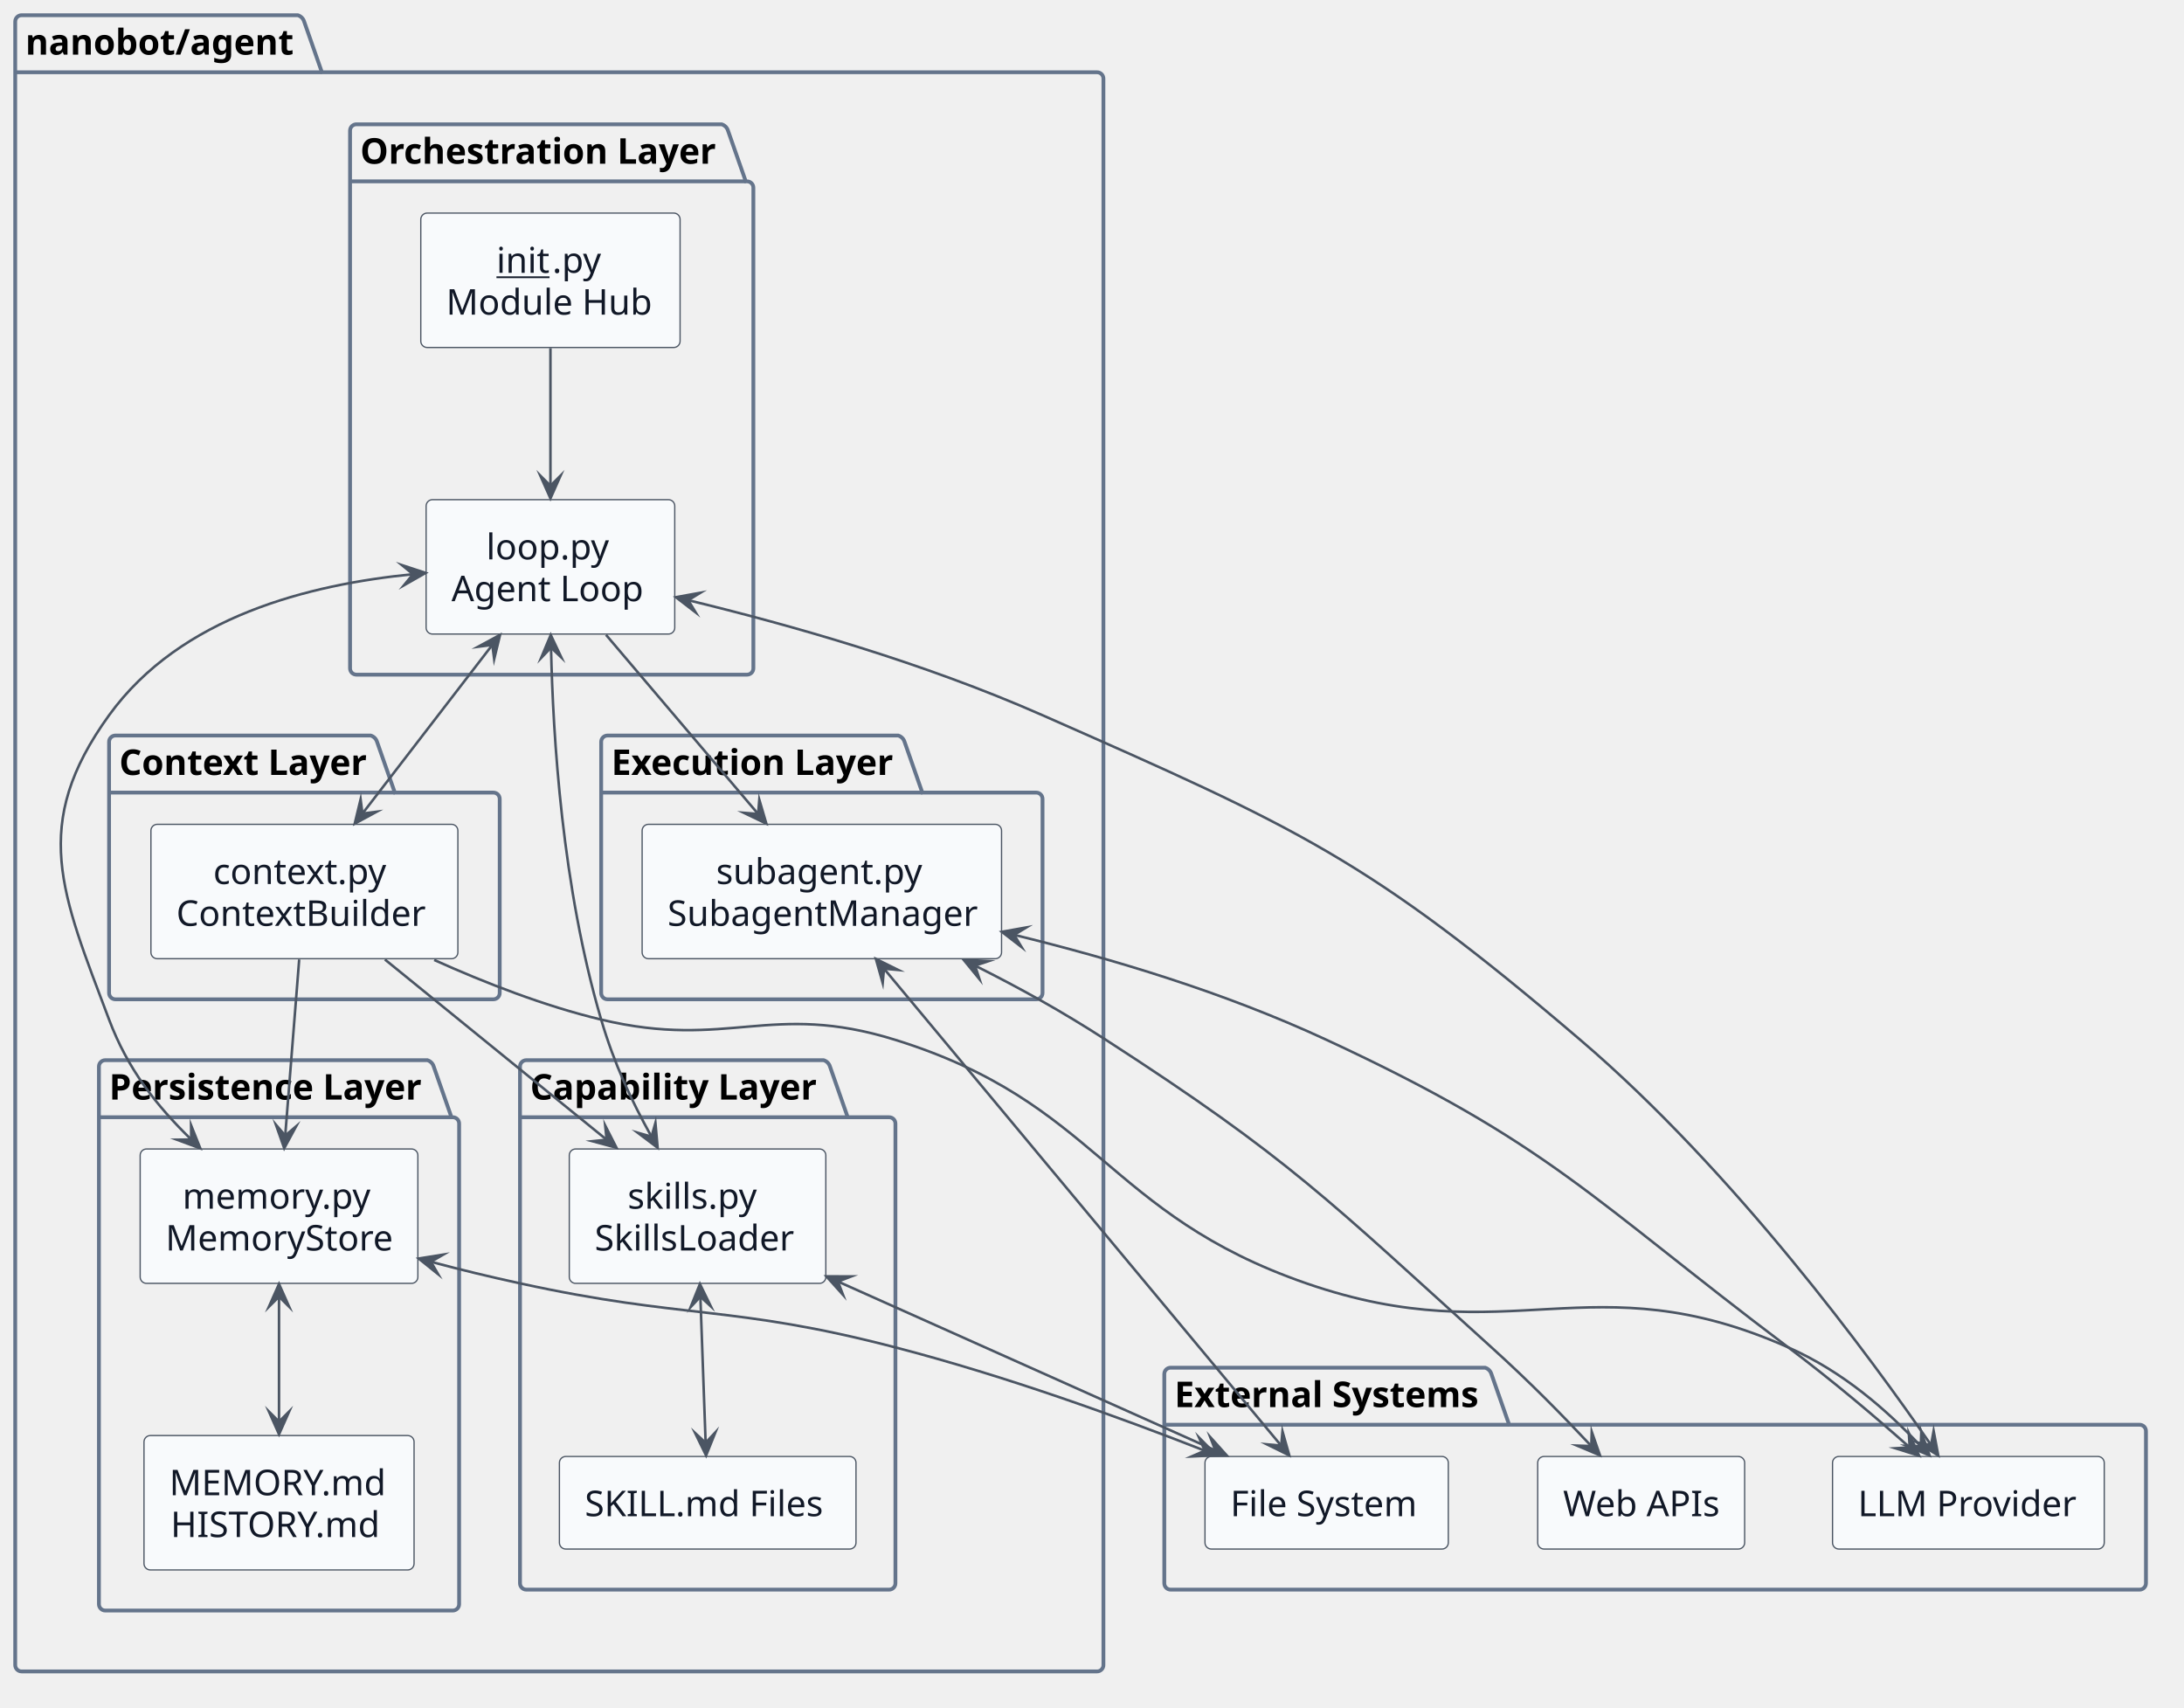
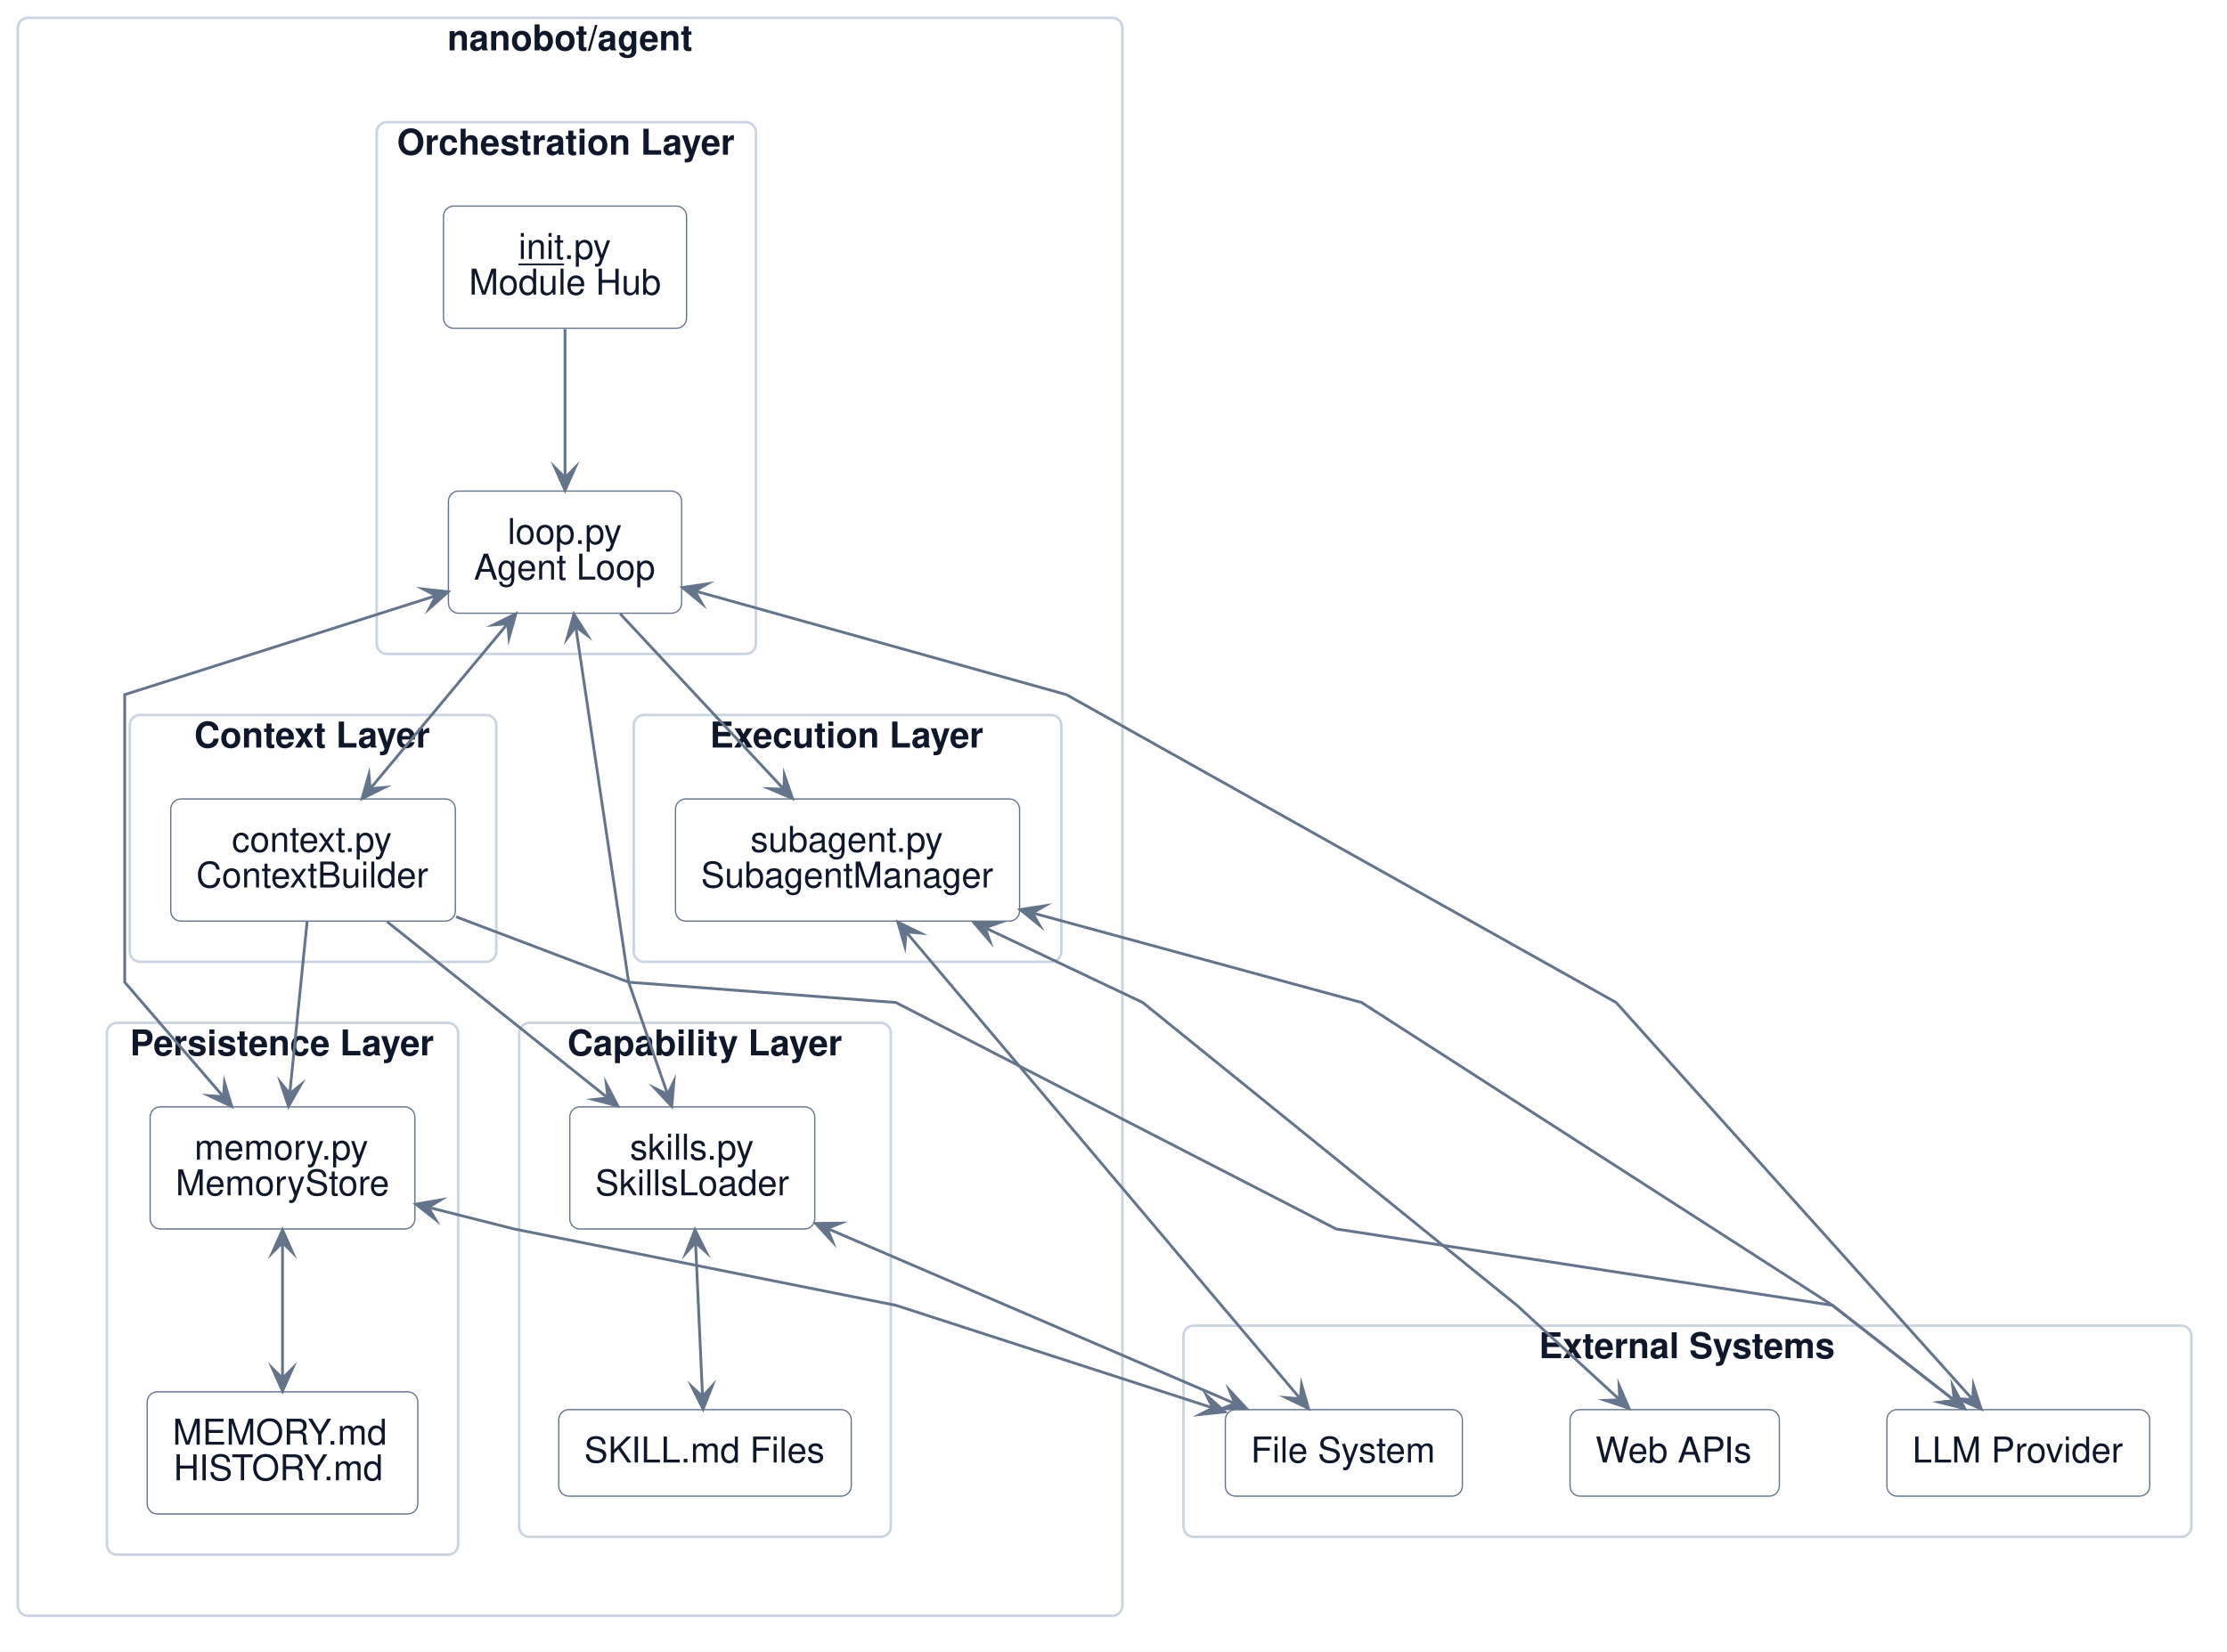
- <svg xmlns="http://www.w3.org/2000/svg" contentStyleType="text/css" data-diagram-type="DESCRIPTION" height="673px" preserveAspectRatio="none" style="width:861px;height:673px;" version="1.1" viewBox="0 0 861 673" width="861px" zoomAndPan="magnify">
-   <defs>
-     <style>
- @media (prefers-color-scheme: dark) {
-   text { fill: #e5e7eb !important; }
-   path, line, rect, circle, ellipse, polygon, polyline { stroke: #cbd5e1 !important; }
-   .entity rect, .participant rect, .participant path, .sequenceLine rect, .class rect, .component rect, .component path, .note rect { fill: #111827 !important; }
-   .cluster path { fill: none !important; }
-   polygon { fill: #cbd5e1 !important; }
- }
- </style>
-   </defs>
+ <svg xmlns="http://www.w3.org/2000/svg" contentStyleType="text/css" data-diagram-type="DESCRIPTION" height="649px" preserveAspectRatio="none" style="width:875px;height:649px;background:#FFFFFF;" version="1.1" viewBox="0 0 875 649" width="875px" zoomAndPan="magnify">
+   <defs />
+   <rect data-xfeat-white-canvas="true" fill="#FFFFFF" height="100%" width="100%" x="0" y="0" />
  <g>
-     <g class="cluster" data-qualified-name="External" data-source-line="13" id="ent0001">
-       <path d="M461.5,539.15 L585.458,539.15 A3.75,3.75 0 0 1 587.958,541.65 L594.958,561.638 L843.5,561.638 A2.5,2.5 0 0 1 846,564.138 L846,624.14 A2.5,2.5 0 0 1 843.5,626.64 L461.5,626.64 A2.5,2.5 0 0 1 459,624.14 L459,541.65 A2.5,2.5 0 0 1 461.5,539.15" fill="none" style="stroke:#64748B;stroke-width:1.5;" />
-       <line style="stroke:#64748B;stroke-width:1.5;" x1="459" x2="594.958" y1="561.638" y2="561.638" />
-       <text fill="#000000" font-family="sans-serif" font-size="14" font-weight="700" lengthAdjust="spacing" textLength="122.958" x="463" y="554.685">External Systems</text>
+     <g class="cluster" data-qualified-name="External" data-source-line="3" id="ent0001">
+       <rect fill="#FFFFFF" height="83" rx="4" ry="4" style="stroke:#CBD5E1;stroke-width:1;" width="396" x="465" y="521" />
+       <text fill="#0F172A" font-family="Helvetica" font-size="14" font-weight="700" lengthAdjust="spacing" textLength="116.731" x="604.635" y="533.78">External Systems</text>
    </g>
-     <g class="cluster" data-qualified-name="AgentCore" data-source-line="18" id="ent0005">
-       <path d="M8.5,6 L117.405,6 A3.75,3.75 0 0 1 119.905,8.5 L126.905,28.488 L432.5,28.488 A2.5,2.5 0 0 1 435,30.988 L435,656.38 A2.5,2.5 0 0 1 432.5,658.88 L8.5,658.88 A2.5,2.5 0 0 1 6,656.38 L6,8.5 A2.5,2.5 0 0 1 8.5,6" fill="none" style="stroke:#64748B;stroke-width:1.5;" />
-       <line style="stroke:#64748B;stroke-width:1.5;" x1="6" x2="126.905" y1="28.488" y2="28.488" />
-       <text fill="#000000" font-family="sans-serif" font-size="14" font-weight="700" lengthAdjust="spacing" textLength="107.905" x="10" y="21.535">nanobot/agent</text>
+     <g class="cluster" data-qualified-name="AgentCore" data-source-line="8" id="ent0005">
+       <rect fill="#FFFFFF" height="628" rx="4" ry="4" style="stroke:#CBD5E1;stroke-width:1;" width="434" x="7" y="7" />
+       <text fill="#0F172A" font-family="Helvetica" font-size="14" font-weight="700" lengthAdjust="spacing" textLength="96.435" x="175.783" y="19.78">nanobot/agent</text>
    </g>
-     <g class="cluster" data-qualified-name="AgentCore.Orchestrator" data-source-line="19" id="ent0006">
-       <path d="M140.5,49 L284.501,49 A3.75,3.75 0 0 1 287.001,51.5 L294.001,71.488 L294.5,71.488 A2.5,2.5 0 0 1 297,73.988 L297,263.45 A2.5,2.5 0 0 1 294.5,265.95 L140.5,265.95 A2.5,2.5 0 0 1 138,263.45 L138,51.5 A2.5,2.5 0 0 1 140.5,49" fill="none" style="stroke:#64748B;stroke-width:1.5;" />
-       <line style="stroke:#64748B;stroke-width:1.5;" x1="138" x2="294.001" y1="71.488" y2="71.488" />
-       <text fill="#000000" font-family="sans-serif" font-size="14" font-weight="700" lengthAdjust="spacing" textLength="143.001" x="142" y="64.535">Orchestration Layer</text>
+     <g class="cluster" data-qualified-name="AgentCore.Orchestrator" data-source-line="9" id="ent0006">
+       <rect fill="#FFFFFF" height="209" rx="4" ry="4" style="stroke:#CBD5E1;stroke-width:1;" width="149" x="148" y="48" />
+       <text fill="#0F172A" font-family="Helvetica" font-size="14" font-weight="700" lengthAdjust="spacing" textLength="133.048" x="155.976" y="60.78">Orchestration Layer</text>
    </g>
-     <g class="cluster" data-qualified-name="AgentCore.ContextLayer" data-source-line="23" id="ent0009">
-       <path d="M45.5,289.95 L146.148,289.95 A3.75,3.75 0 0 1 148.648,292.45 L155.648,312.438 L194.5,312.438 A2.5,2.5 0 0 1 197,314.938 L197,391.43 A2.5,2.5 0 0 1 194.5,393.93 L45.5,393.93 A2.5,2.5 0 0 1 43,391.43 L43,292.45 A2.5,2.5 0 0 1 45.5,289.95" fill="none" style="stroke:#64748B;stroke-width:1.5;" />
-       <line style="stroke:#64748B;stroke-width:1.5;" x1="43" x2="155.648" y1="312.438" y2="312.438" />
-       <text fill="#000000" font-family="sans-serif" font-size="14" font-weight="700" lengthAdjust="spacing" textLength="99.647" x="47" y="305.485">Context Layer</text>
+     <g class="cluster" data-qualified-name="AgentCore.ContextLayer" data-source-line="13" id="ent0009">
+       <rect fill="#FFFFFF" height="97" rx="4" ry="4" style="stroke:#CBD5E1;stroke-width:1;" width="144" x="51" y="281" />
+       <text fill="#0F172A" font-family="Helvetica" font-size="14" font-weight="700" lengthAdjust="spacing" textLength="93.358" x="76.321" y="293.78">Context Layer</text>
    </g>
-     <g class="cluster" data-qualified-name="AgentCore.PersistenceLayer" data-source-line="26" id="ent0011">
-       <path d="M41.5,417.93 L168.48,417.93 A3.75,3.75 0 0 1 170.98,420.43 L177.98,440.418 L178.5,440.418 A2.5,2.5 0 0 1 181,442.918 L181,632.38 A2.5,2.5 0 0 1 178.5,634.88 L41.5,634.88 A2.5,2.5 0 0 1 39,632.38 L39,420.43 A2.5,2.5 0 0 1 41.5,417.93" fill="none" style="stroke:#64748B;stroke-width:1.5;" />
-       <line style="stroke:#64748B;stroke-width:1.5;" x1="39" x2="177.98" y1="440.418" y2="440.418" />
-       <text fill="#000000" font-family="sans-serif" font-size="14" font-weight="700" lengthAdjust="spacing" textLength="125.98" x="43" y="433.465">Persistence Layer</text>
+     <g class="cluster" data-qualified-name="AgentCore.PersistenceLayer" data-source-line="16" id="ent0011">
+       <rect fill="#FFFFFF" height="209" rx="4" ry="4" style="stroke:#CBD5E1;stroke-width:1;" width="138" x="42" y="402" />
+       <text fill="#0F172A" font-family="Helvetica" font-size="14" font-weight="700" lengthAdjust="spacing" textLength="119.855" x="51.073" y="414.78">Persistence Layer</text>
    </g>
-     <g class="cluster" data-qualified-name="AgentCore.CapabilityLayer" data-source-line="30" id="ent0014">
-       <path d="M207.5,417.93 L324.697,417.93 A3.75,3.75 0 0 1 327.197,420.43 L334.197,440.418 L350.5,440.418 A2.5,2.5 0 0 1 353,442.918 L353,624.14 A2.5,2.5 0 0 1 350.5,626.64 L207.5,626.64 A2.5,2.5 0 0 1 205,624.14 L205,420.43 A2.5,2.5 0 0 1 207.5,417.93" fill="none" style="stroke:#64748B;stroke-width:1.5;" />
-       <line style="stroke:#64748B;stroke-width:1.5;" x1="205" x2="334.197" y1="440.418" y2="440.418" />
-       <text fill="#000000" font-family="sans-serif" font-size="14" font-weight="700" lengthAdjust="spacing" textLength="116.197" x="209" y="433.465">Capability Layer</text>
+     <g class="cluster" data-qualified-name="AgentCore.CapabilityLayer" data-source-line="20" id="ent0014">
+       <rect fill="#FFFFFF" height="202" rx="4" ry="4" style="stroke:#CBD5E1;stroke-width:1;" width="146" x="204" y="402" />
+       <text fill="#0F172A" font-family="Helvetica" font-size="14" font-weight="700" lengthAdjust="spacing" textLength="108.151" x="222.924" y="414.78">Capability Layer</text>
    </g>
-     <g class="cluster" data-qualified-name="AgentCore.ExecutionLayer" data-source-line="34" id="ent0017">
-       <path d="M239.5,289.95 L354.106,289.95 A3.75,3.75 0 0 1 356.606,292.45 L363.606,312.438 L408.5,312.438 A2.5,2.5 0 0 1 411,314.938 L411,391.43 A2.5,2.5 0 0 1 408.5,393.93 L239.5,393.93 A2.5,2.5 0 0 1 237,391.43 L237,292.45 A2.5,2.5 0 0 1 239.5,289.95" fill="none" style="stroke:#64748B;stroke-width:1.5;" />
-       <line style="stroke:#64748B;stroke-width:1.5;" x1="237" x2="363.606" y1="312.438" y2="312.438" />
-       <text fill="#000000" font-family="sans-serif" font-size="14" font-weight="700" lengthAdjust="spacing" textLength="113.606" x="241" y="305.485">Execution Layer</text>
+     <g class="cluster" data-qualified-name="AgentCore.ExecutionLayer" data-source-line="24" id="ent0017">
+       <rect fill="#FFFFFF" height="97" rx="4" ry="4" style="stroke:#CBD5E1;stroke-width:1;" width="168" x="249" y="281" />
+       <text fill="#0F172A" font-family="Helvetica" font-size="14" font-weight="700" lengthAdjust="spacing" textLength="108.151" x="278.924" y="293.78">Execution Layer</text>
    </g>
-     <g class="entity" data-qualified-name="External.LLM" data-source-line="14" id="ent0002">
-       <rect fill="#F8FAFC" height="36.488" rx="2.5" ry="2.5" style="stroke:#4B5563;stroke-width:0.5;" width="107.117" x="722.44" y="574.15" />
-       <text fill="#111827" font-family="sans-serif" font-size="14" lengthAdjust="spacing" textLength="87.117" x="732.44" y="597.685">LLM Provider</text>
+     <g class="entity" data-qualified-name="External.LLM" data-source-line="4" id="ent0002">
+       <rect fill="#FFFFFF" height="34" rx="4" ry="4" style="stroke:#64748B;stroke-width:0.5;" width="103.255" x="741.37" y="554" />
+       <text fill="#0F172A" font-family="Helvetica" font-size="14" lengthAdjust="spacing" textLength="83.255" x="751.37" y="574.78">LLM Provider</text>
    </g>
-     <g class="entity" data-qualified-name="External.FS" data-source-line="15" id="ent0003">
-       <rect fill="#F8FAFC" height="36.488" rx="2.5" ry="2.5" style="stroke:#4B5563;stroke-width:0.5;" width="95.927" x="475.04" y="574.15" />
-       <text fill="#111827" font-family="sans-serif" font-size="14" lengthAdjust="spacing" textLength="75.927" x="485.04" y="597.685">File System</text>
+     <g class="entity" data-qualified-name="External.FS" data-source-line="5" id="ent0003">
+       <rect fill="#FFFFFF" height="34" rx="4" ry="4" style="stroke:#64748B;stroke-width:0.5;" width="93.124" x="481.44" y="554" />
+       <text fill="#0F172A" font-family="Helvetica" font-size="14" lengthAdjust="spacing" textLength="73.124" x="491.44" y="574.78">File System</text>
    </g>
-     <g class="entity" data-qualified-name="External.WEB" data-source-line="16" id="ent0004">
-       <rect fill="#F8FAFC" height="36.488" rx="2.5" ry="2.5" style="stroke:#4B5563;stroke-width:0.5;" width="81.585" x="606.21" y="574.15" />
-       <text fill="#111827" font-family="sans-serif" font-size="14" lengthAdjust="spacing" textLength="61.585" x="616.21" y="597.685">Web APIs</text>
+     <g class="entity" data-qualified-name="External.WEB" data-source-line="6" id="ent0004">
+       <rect fill="#FFFFFF" height="34" rx="4" ry="4" style="stroke:#64748B;stroke-width:0.5;" width="82.241" x="616.88" y="554" />
+       <text fill="#0F172A" font-family="Helvetica" font-size="14" lengthAdjust="spacing" textLength="62.241" x="626.88" y="574.78">Web APIs</text>
    </g>
-     <g class="entity" data-qualified-name="AgentCore.Orchestrator.INIT" data-source-line="20" id="ent0007">
-       <rect fill="#F8FAFC" height="52.977" rx="2.5" ry="2.5" style="stroke:#4B5563;stroke-width:0.5;" width="102.223" x="165.89" y="84" />
-       <text fill="#111827" font-family="sans-serif" font-size="14" lengthAdjust="spacing" text-decoration="underline" textLength="22.019" x="195.714" y="107.535">init</text>
-       <text fill="#111827" font-family="sans-serif" font-size="14" lengthAdjust="spacing" textLength="20.556" x="217.733" y="107.535">.py</text>
-       <text fill="#111827" font-family="sans-serif" font-size="14" lengthAdjust="spacing" textLength="82.223" x="175.89" y="124.023">Module Hub</text>
+     <g class="entity" data-qualified-name="AgentCore.Orchestrator.INIT" data-source-line="10" id="ent0007">
+       <rect fill="#FFFFFF" height="48" rx="4" ry="4" style="stroke:#64748B;stroke-width:0.5;" width="95.489" x="174.26" y="81" />
+       <text fill="#0F172A" font-family="Helvetica" font-size="14" lengthAdjust="spacing" text-decoration="underline" textLength="17.896" x="203.719" y="101.78">init</text>
+       <text fill="#0F172A" font-family="Helvetica" font-size="14" lengthAdjust="spacing" textLength="18.676" x="221.615" y="101.78">.py</text>
+       <text fill="#0F172A" font-family="Helvetica" font-size="14" lengthAdjust="spacing" textLength="75.489" x="184.26" y="115.78">Module Hub</text>
    </g>
-     <g class="entity" data-qualified-name="AgentCore.Orchestrator.LOOP" data-source-line="21" id="ent0008">
-       <rect fill="#F8FAFC" height="52.977" rx="2.5" ry="2.5" style="stroke:#4B5563;stroke-width:0.5;" width="98.019" x="167.99" y="196.97" />
-       <text fill="#111827" font-family="sans-serif" font-size="14" lengthAdjust="spacing" textLength="50.613" x="191.693" y="220.505">loop.py</text>
-       <text fill="#111827" font-family="sans-serif" font-size="14" lengthAdjust="spacing" textLength="78.019" x="177.99" y="236.993">Agent Loop</text>
+     <g class="entity" data-qualified-name="AgentCore.Orchestrator.LOOP" data-source-line="11" id="ent0008">
+       <rect fill="#FFFFFF" height="48" rx="4" ry="4" style="stroke:#64748B;stroke-width:0.5;" width="91.62" x="176.19" y="193" />
+       <text fill="#0F172A" font-family="Helvetica" font-size="14" lengthAdjust="spacing" textLength="45.145" x="199.428" y="213.78">loop.py</text>
+       <text fill="#0F172A" font-family="Helvetica" font-size="14" lengthAdjust="spacing" textLength="71.62" x="186.19" y="227.78">Agent Loop</text>
    </g>
-     <g class="entity" data-qualified-name="AgentCore.ContextLayer.CTX" data-source-line="24" id="ent0010">
-       <rect fill="#F8FAFC" height="52.977" rx="2.5" ry="2.5" style="stroke:#4B5563;stroke-width:0.5;" width="121.008" x="59.5" y="324.95" />
-       <text fill="#111827" font-family="sans-serif" font-size="14" lengthAdjust="spacing" textLength="71.873" x="84.067" y="348.485">context.py</text>
-       <text fill="#111827" font-family="sans-serif" font-size="14" lengthAdjust="spacing" textLength="101.008" x="69.5" y="364.973">ContextBuilder</text>
+     <g class="entity" data-qualified-name="AgentCore.ContextLayer.CTX" data-source-line="14" id="ent0010">
+       <rect fill="#FFFFFF" height="48" rx="4" ry="4" style="stroke:#64748B;stroke-width:0.5;" width="111.827" x="67.09" y="314" />
+       <text fill="#0F172A" font-family="Helvetica" font-size="14" lengthAdjust="spacing" textLength="63.813" x="91.097" y="334.78">context.py</text>
+       <text fill="#0F172A" font-family="Helvetica" font-size="14" lengthAdjust="spacing" textLength="91.827" x="77.09" y="348.78">ContextBuilder</text>
    </g>
-     <g class="entity" data-qualified-name="AgentCore.PersistenceLayer.MEM" data-source-line="27" id="ent0012">
-       <rect fill="#F8FAFC" height="52.977" rx="2.5" ry="2.5" style="stroke:#4B5563;stroke-width:0.5;" width="109.476" x="55.26" y="452.93" />
-       <text fill="#111827" font-family="sans-serif" font-size="14" lengthAdjust="spacing" textLength="76.139" x="71.928" y="476.465">memory.py</text>
-       <text fill="#111827" font-family="sans-serif" font-size="14" lengthAdjust="spacing" textLength="89.476" x="65.26" y="492.953">MemoryStore</text>
+     <g class="entity" data-qualified-name="AgentCore.PersistenceLayer.MEM" data-source-line="17" id="ent0012">
+       <rect fill="#FFFFFF" height="48" rx="4" ry="4" style="stroke:#64748B;stroke-width:0.5;" width="104.02" x="58.99" y="435" />
+       <text fill="#0F172A" font-family="Helvetica" font-size="14" lengthAdjust="spacing" textLength="69.234" x="76.383" y="455.78">memory.py</text>
+       <text fill="#0F172A" font-family="Helvetica" font-size="14" lengthAdjust="spacing" textLength="84.02" x="68.99" y="469.78">MemoryStore</text>
    </g>
-     <g class="entity" data-qualified-name="AgentCore.PersistenceLayer.MEM_FILES" data-source-line="28" id="ent0013">
-       <rect fill="#F8FAFC" height="52.977" rx="2.5" ry="2.5" style="stroke:#4B5563;stroke-width:0.5;" width="106.468" x="56.77" y="565.9" />
-       <text fill="#111827" font-family="sans-serif" font-size="14" lengthAdjust="spacing" textLength="86.468" x="66.77" y="589.435">MEMORY.md</text>
-       <text fill="#111827" font-family="sans-serif" font-size="14" lengthAdjust="spacing" textLength="85.477" x="67.266" y="605.923">HISTORY.md</text>
+     <g class="entity" data-qualified-name="AgentCore.PersistenceLayer.MEM_FILES" data-source-line="18" id="ent0013">
+       <rect fill="#FFFFFF" height="48" rx="4" ry="4" style="stroke:#64748B;stroke-width:0.5;" width="106.338" x="57.83" y="547" />
+       <text fill="#0F172A" font-family="Helvetica" font-size="14" lengthAdjust="spacing" textLength="86.338" x="67.83" y="567.78">MEMORY.md</text>
+       <text fill="#0F172A" font-family="Helvetica" font-size="14" lengthAdjust="spacing" textLength="85.565" x="68.216" y="581.78">HISTORY.md</text>
    </g>
-     <g class="entity" data-qualified-name="AgentCore.CapabilityLayer.SKILLS" data-source-line="31" id="ent0015">
-       <rect fill="#F8FAFC" height="52.977" rx="2.5" ry="2.5" style="stroke:#4B5563;stroke-width:0.5;" width="101.136" x="224.43" y="452.93" />
-       <text fill="#111827" font-family="sans-serif" font-size="14" lengthAdjust="spacing" textLength="55.152" x="247.422" y="476.465">skills.py</text>
-       <text fill="#111827" font-family="sans-serif" font-size="14" lengthAdjust="spacing" textLength="81.136" x="234.43" y="492.953">SkillsLoader</text>
+     <g class="entity" data-qualified-name="AgentCore.CapabilityLayer.SKILLS" data-source-line="21" id="ent0015">
+       <rect fill="#FFFFFF" height="48" rx="4" ry="4" style="stroke:#64748B;stroke-width:0.5;" width="96.262" x="223.87" y="435" />
+       <text fill="#0F172A" font-family="Helvetica" font-size="14" lengthAdjust="spacing" textLength="49.007" x="247.497" y="455.78">skills.py</text>
+       <text fill="#0F172A" font-family="Helvetica" font-size="14" lengthAdjust="spacing" textLength="76.262" x="233.87" y="469.78">SkillsLoader</text>
    </g>
-     <g class="entity" data-qualified-name="AgentCore.CapabilityLayer.SKILL_FILES" data-source-line="32" id="ent0016">
-       <rect fill="#F8FAFC" height="36.488" rx="2.5" ry="2.5" style="stroke:#4B5563;stroke-width:0.5;" width="116.92" x="220.54" y="574.15" />
-       <text fill="#111827" font-family="sans-serif" font-size="14" lengthAdjust="spacing" textLength="96.92" x="230.54" y="597.685">SKILL.md Files</text>
+     <g class="entity" data-qualified-name="AgentCore.CapabilityLayer.SKILL_FILES" data-source-line="22" id="ent0016">
+       <rect fill="#FFFFFF" height="34" rx="4" ry="4" style="stroke:#64748B;stroke-width:0.5;" width="114.924" x="219.54" y="554" />
+       <text fill="#0F172A" font-family="Helvetica" font-size="14" lengthAdjust="spacing" textLength="94.924" x="229.54" y="574.78">SKILL.md Files</text>
    </g>
-     <g class="entity" data-qualified-name="AgentCore.ExecutionLayer.SUB" data-source-line="35" id="ent0018">
-       <rect fill="#F8FAFC" height="52.977" rx="2.5" ry="2.5" style="stroke:#4B5563;stroke-width:0.5;" width="141.693" x="253.15" y="324.95" />
-       <text fill="#111827" font-family="sans-serif" font-size="14" lengthAdjust="spacing" textLength="83.378" x="282.308" y="348.485">subagent.py</text>
-       <text fill="#111827" font-family="sans-serif" font-size="14" lengthAdjust="spacing" textLength="121.693" x="263.15" y="364.973">SubagentManager</text>
+     <g class="entity" data-qualified-name="AgentCore.ExecutionLayer.SUB" data-source-line="25" id="ent0018">
+       <rect fill="#FFFFFF" height="48" rx="4" ry="4" style="stroke:#64748B;stroke-width:0.5;" width="135.199" x="265.4" y="314" />
+       <text fill="#0F172A" font-family="Helvetica" font-size="14" lengthAdjust="spacing" textLength="76.282" x="294.858" y="334.78">subagent.py</text>
+       <text fill="#0F172A" font-family="Helvetica" font-size="14" lengthAdjust="spacing" textLength="115.199" x="275.4" y="348.78">SubagentManager</text>
    </g>
-     <g class="link" data-entity-1="ent0007" data-entity-2="ent0008" data-link-type="dependency" data-source-line="38" id="lnk19">
-       <path d="M217,137.22 C217,155.03 217,173.62 217,191.48" fill="none" id="INIT-to-LOOP" style="stroke:#4B5563;stroke-width:1;" />
-       <polygon fill="#4B5563" points="217,196.48,221,187.48,217,191.48,213,187.48,217,196.48" style="stroke:#4B5563;stroke-width:1;stroke-linejoin:miter;stroke-miterlimit:10;" />
+     <g class="link" data-entity-1="ent0007" data-entity-2="ent0008" data-link-type="dependency" data-source-line="28" id="lnk19">
+       <path d="M222,129.33 C222,148 222,169.05 222,187.71" fill="none" id="INIT-to-LOOP" style="stroke:#64748B;stroke-width:1.1;" />
+       <polygon fill="#64748B" points="222,192.71,226,183.71,222,187.71,218,183.71,222,192.71" style="stroke:#64748B;stroke-width:1.1;stroke-linejoin:miter;stroke-miterlimit:10;" />
    </g>
-     <g class="link" data-entity-1="ent0008" data-entity-2="ent0010" data-link-type="dependency" data-source-line="39" id="lnk20">
-       <path d="M194.089,254.222 C177.35,275.962 159.62,298.988 142.89,320.718" fill="none" id="LOOP-CTX" style="stroke:#4B5563;stroke-width:1;" />
-       <polygon fill="#4B5563" points="197.14,250.26,188.48,254.951,194.089,254.222,194.818,259.831,197.14,250.26" style="stroke:#4B5563;stroke-width:1;stroke-linejoin:miter;stroke-miterlimit:10;" />
-       <polygon fill="#4B5563" points="139.84,324.68,148.5,319.989,142.89,320.718,142.161,315.108,139.84,324.68" style="stroke:#4B5563;stroke-width:1;stroke-linejoin:miter;stroke-miterlimit:10;" />
+     <g class="link" data-entity-1="ent0008" data-entity-2="ent0010" data-link-type="dependency" data-source-line="29" id="lnk20">
+       <path d="M199.481,245.073 C182.031,266.033 162.898,289.036 145.468,309.986" fill="none" id="LOOP-CTX" style="stroke:#64748B;stroke-width:1.1;" />
+       <polygon fill="#64748B" points="202.68,241.23,193.847,245.587,199.481,245.073,199.996,250.706,202.68,241.23" style="stroke:#64748B;stroke-width:1.1;stroke-linejoin:miter;stroke-miterlimit:10;" />
+       <polygon fill="#64748B" points="142.27,313.83,151.101,309.47,145.468,309.986,144.951,304.353,142.27,313.83" style="stroke:#64748B;stroke-width:1.1;stroke-linejoin:miter;stroke-miterlimit:10;" />
    </g>
-     <g class="link" data-entity-1="ent0008" data-entity-2="ent0012" data-link-type="dependency" data-source-line="40" id="lnk21">
-       <path d="M162.825,226.346 C122.015,230.416 71.23,242.89 43,281.95 C11.76,325.17 24.23,352.02 43,401.93 C50.33,421.42 61.562,435.707 75.392,449.207" fill="none" id="LOOP-MEM" style="stroke:#4B5563;stroke-width:1;" />
-       <polygon fill="#4B5563" points="167.8,225.85,158.447,222.763,162.825,226.346,159.241,230.723,167.8,225.85" style="stroke:#4B5563;stroke-width:1;stroke-linejoin:miter;stroke-miterlimit:10;" />
-       <polygon fill="#4B5563" points="78.97,452.7,75.324,443.551,75.392,449.207,69.736,449.276,78.97,452.7" style="stroke:#4B5563;stroke-width:1;stroke-linejoin:miter;stroke-miterlimit:10;" />
+     <g class="link" data-entity-1="ent0008" data-entity-2="ent0012" data-link-type="dependency" data-source-line="30" id="lnk21">
+       <path d="M171.325,234.105 C120.075,250.405 49,273 49,273 C49,273 49,386 49,386 C49,386 69.658,409.981 87.778,431.031" fill="none" id="LOOP-MEM" style="stroke:#64748B;stroke-width:1.1;" />
+       <polygon fill="#64748B" points="176.09,232.59,166.301,231.506,171.325,234.105,168.726,239.13,176.09,232.59" style="stroke:#64748B;stroke-width:1.1;stroke-linejoin:miter;stroke-miterlimit:10;" />
+       <polygon fill="#64748B" points="91.04,434.82,88.2,425.389,87.778,431.031,82.137,430.609,91.04,434.82" style="stroke:#64748B;stroke-width:1.1;stroke-linejoin:miter;stroke-miterlimit:10;" />
    </g>
-     <g class="link" data-entity-1="ent0008" data-entity-2="ent0015" data-link-type="dependency" data-source-line="41" id="lnk22">
-       <path d="M217.231,255.289 C218.011,290.329 221.57,349.58 237,401.93 C242.2,419.56 248.855,433.687 256.835,448.077" fill="none" id="LOOP-SKILLS" style="stroke:#4B5563;stroke-width:1;" />
-       <polygon fill="#4B5563" points="217.12,250.29,213.321,259.377,217.231,255.289,221.319,259.199,217.12,250.29" style="stroke:#4B5563;stroke-width:1;stroke-linejoin:miter;stroke-miterlimit:10;" />
-       <polygon fill="#4B5563" points="259.26,452.45,258.393,442.639,256.835,448.077,251.397,446.519,259.26,452.45" style="stroke:#4B5563;stroke-width:1;stroke-linejoin:miter;stroke-miterlimit:10;" />
+     <g class="link" data-entity-1="ent0008" data-entity-2="ent0015" data-link-type="dependency" data-source-line="31" id="lnk22">
+       <path d="M226.216,246.305 C233.086,292.466 247,386 247,386 C247,386 255,409.047 262.31,430.097" fill="none" id="LOOP-SKILLS" style="stroke:#64748B;stroke-width:1.1;" />
+       <polygon fill="#64748B" points="225.48,241.36,222.849,250.851,226.216,246.305,230.761,249.673,225.48,241.36" style="stroke:#64748B;stroke-width:1.1;stroke-linejoin:miter;stroke-miterlimit:10;" />
+       <polygon fill="#64748B" points="263.95,434.82,264.776,425.006,262.31,430.097,257.219,427.63,263.95,434.82" style="stroke:#64748B;stroke-width:1.1;stroke-linejoin:miter;stroke-miterlimit:10;" />
    </g>
-     <g class="link" data-entity-1="ent0008" data-entity-2="ent0018" data-link-type="dependency" data-source-line="42" id="lnk23">
-       <path d="M238.91,250.26 C257.38,272 280.423,299.139 298.883,320.869" fill="none" id="LOOP-to-SUB" style="stroke:#4B5563;stroke-width:1;" />
-       <polygon fill="#4B5563" points="302.12,324.68,299.342,315.231,298.883,320.869,293.245,320.411,302.12,324.68" style="stroke:#4B5563;stroke-width:1;stroke-linejoin:miter;stroke-miterlimit:10;" />
+     <g class="link" data-entity-1="ent0008" data-entity-2="ent0018" data-link-type="dependency" data-source-line="32" id="lnk23">
+       <path d="M243.67,241.23 C263.22,262.19 288.44,289.224 307.98,310.174" fill="none" id="LOOP-to-SUB" style="stroke:#64748B;stroke-width:1.1;" />
+       <polygon fill="#64748B" points="311.39,313.83,308.176,304.52,307.98,310.174,302.326,309.977,311.39,313.83" style="stroke:#64748B;stroke-width:1.1;stroke-linejoin:miter;stroke-miterlimit:10;" />
    </g>
-     <g class="link" data-entity-1="ent0010" data-entity-2="ent0012" data-link-type="dependency" data-source-line="43" id="lnk24">
-       <path d="M117.95,378.24 C116.23,399.98 114.165,425.936 112.445,447.666" fill="none" id="CTX-to-MEM" style="stroke:#4B5563;stroke-width:1;" />
-       <polygon fill="#4B5563" points="112.05,452.65,116.748,443.994,112.445,447.666,108.773,443.362,112.05,452.65" style="stroke:#4B5563;stroke-width:1;stroke-linejoin:miter;stroke-miterlimit:10;" />
+     <g class="link" data-entity-1="ent0010" data-entity-2="ent0012" data-link-type="dependency" data-source-line="33" id="lnk24">
+       <path d="M120.66,362.23 C118.54,383.19 115.951,408.905 113.841,429.855" fill="none" id="CTX-to-MEM" style="stroke:#64748B;stroke-width:1.1;" />
+       <polygon fill="#64748B" points="113.34,434.83,118.222,426.276,113.841,429.855,110.262,425.474,113.34,434.83" style="stroke:#64748B;stroke-width:1.1;stroke-linejoin:miter;stroke-miterlimit:10;" />
    </g>
-     <g class="link" data-entity-1="ent0010" data-entity-2="ent0015" data-link-type="dependency" data-source-line="44" id="lnk25">
-       <path d="M151.74,378.24 C178.4,399.9 212.43,427.567 239.16,449.287" fill="none" id="CTX-to-SKILLS" style="stroke:#4B5563;stroke-width:1;" />
-       <polygon fill="#4B5563" points="243.04,452.44,238.578,443.66,239.16,449.287,233.533,449.869,243.04,452.44" style="stroke:#4B5563;stroke-width:1;stroke-linejoin:miter;stroke-miterlimit:10;" />
+     <g class="link" data-entity-1="ent0010" data-entity-2="ent0015" data-link-type="dependency" data-source-line="34" id="lnk25">
+       <path d="M152.08,362.23 C178.25,383.13 212.603,410.56 238.833,431.51" fill="none" id="CTX-to-SKILLS" style="stroke:#64748B;stroke-width:1.1;" />
+       <polygon fill="#64748B" points="242.74,434.63,238.204,425.888,238.833,431.51,233.211,432.139,242.74,434.63" style="stroke:#64748B;stroke-width:1.1;stroke-linejoin:miter;stroke-miterlimit:10;" />
    </g>
-     <g class="link" data-entity-1="ent0012" data-entity-2="ent0013" data-link-type="dependency" data-source-line="45" id="lnk26">
-       <path d="M110,511.15 C110,528.95 110,542.55 110,560.41" fill="none" id="MEM-MEM_FILES" style="stroke:#4B5563;stroke-width:1;" />
-       <polygon fill="#4B5563" points="110,506.15,106,515.15,110,511.15,114,515.15,110,506.15" style="stroke:#4B5563;stroke-width:1;stroke-linejoin:miter;stroke-miterlimit:10;" />
-       <polygon fill="#4B5563" points="110,565.41,114,556.41,110,560.41,106,556.41,110,565.41" style="stroke:#4B5563;stroke-width:1;stroke-linejoin:miter;stroke-miterlimit:10;" />
+     <g class="link" data-entity-1="ent0012" data-entity-2="ent0013" data-link-type="dependency" data-source-line="35" id="lnk26">
+       <path d="M111,488.33 C111,507 111,523.05 111,541.71" fill="none" id="MEM-MEM_FILES" style="stroke:#64748B;stroke-width:1.1;" />
+       <polygon fill="#64748B" points="111,483.33,107,492.33,111,488.33,115,492.33,111,483.33" style="stroke:#64748B;stroke-width:1.1;stroke-linejoin:miter;stroke-miterlimit:10;" />
+       <polygon fill="#64748B" points="111,546.71,115,537.71,111,541.71,107,537.71,111,546.71" style="stroke:#64748B;stroke-width:1.1;stroke-linejoin:miter;stroke-miterlimit:10;" />
    </g>
-     <g class="link" data-entity-1="ent0015" data-entity-2="ent0016" data-link-type="dependency" data-source-line="46" id="lnk27">
-       <path d="M276.111,511.147 C276.861,531.897 277.532,550.523 278.182,568.753" fill="none" id="SKILLS-SKILL_FILES" style="stroke:#4B5563;stroke-width:1;" />
-       <polygon fill="#4B5563" points="275.93,506.15,272.258,515.289,276.111,511.147,280.252,515,275.93,506.15" style="stroke:#4B5563;stroke-width:1;stroke-linejoin:miter;stroke-miterlimit:10;" />
-       <polygon fill="#4B5563" points="278.36,573.75,282.037,564.613,278.182,568.753,274.042,564.898,278.36,573.75" style="stroke:#4B5563;stroke-width:1;stroke-linejoin:miter;stroke-miterlimit:10;" />
+     <g class="link" data-entity-1="ent0015" data-entity-2="ent0016" data-link-type="dependency" data-source-line="36" id="lnk27">
+       <path d="M273.286,488.325 C274.246,509.515 275.195,530.225 276.034,548.835" fill="none" id="SKILLS-SKILL_FILES" style="stroke:#64748B;stroke-width:1.1;" />
+       <polygon fill="#64748B" points="273.06,483.33,269.471,492.502,273.286,488.325,277.463,492.14,273.06,483.33" style="stroke:#64748B;stroke-width:1.1;stroke-linejoin:miter;stroke-miterlimit:10;" />
+       <polygon fill="#64748B" points="276.26,553.83,279.85,544.659,276.034,548.835,271.858,545.019,276.26,553.83" style="stroke:#64748B;stroke-width:1.1;stroke-linejoin:miter;stroke-miterlimit:10;" />
    </g>
-     <g class="link" data-entity-1="ent0008" data-entity-2="ent0002" data-link-type="dependency" data-source-line="47" id="lnk28">
-       <path d="M271.319,236.601 C311.279,246.311 363.6,261.03 411,281.95 C511.69,326.39 539.3,338.46 623,409.93 C683.8,461.84 737.468,535.166 761.278,569.636" fill="none" id="LOOP-LLM" style="stroke:#4B5563;stroke-width:1;" />
-       <polygon fill="#4B5563" points="266.46,235.42,274.261,241.432,271.319,236.601,276.15,233.658,266.46,235.42" style="stroke:#4B5563;stroke-width:1;stroke-linejoin:miter;stroke-miterlimit:10;" />
-       <polygon fill="#4B5563" points="764.12,573.75,762.296,564.072,761.278,569.636,755.714,568.618,764.12,573.75" style="stroke:#4B5563;stroke-width:1;stroke-linejoin:miter;stroke-miterlimit:10;" />
+     <g class="link" data-entity-1="ent0008" data-entity-2="ent0002" data-link-type="dependency" data-source-line="37" id="lnk28">
+       <path d="M273.006,232.235 C331.236,248.495 419,273 419,273 C419,273 635,394 635,394 C635,394 735.96,506.47 775.08,550.04" fill="none" id="LOOP-LLM" style="stroke:#64748B;stroke-width:1.1;" />
+       <polygon fill="#64748B" points="268.19,230.89,275.783,237.163,273.006,232.235,277.934,229.458,268.19,230.89" style="stroke:#64748B;stroke-width:1.1;stroke-linejoin:miter;stroke-miterlimit:10;" />
+       <polygon fill="#64748B" points="778.42,553.76,775.384,544.391,775.08,550.04,769.431,549.736,778.42,553.76" style="stroke:#64748B;stroke-width:1.1;stroke-linejoin:miter;stroke-miterlimit:10;" />
    </g>
-     <g class="link" data-entity-1="ent0012" data-entity-2="ent0003" data-link-type="dependency" data-source-line="48" id="lnk29">
-       <path d="M169.883,497.402 C182.923,500.862 191.99,503.05 205,505.9 C270.18,520.17 288.43,514.33 353,531.15 C396.94,542.59 440.983,558.579 474.964,571.869" fill="none" id="MEM-FS" style="stroke:#4B5563;stroke-width:1;" />
-       <polygon fill="#4B5563" points="165.05,496.12,172.723,502.294,169.883,497.402,174.775,494.562,165.05,496.12" style="stroke:#4B5563;stroke-width:1;stroke-linejoin:miter;stroke-miterlimit:10;" />
-       <polygon fill="#4B5563" points="479.62,573.69,472.695,566.687,474.964,571.869,469.781,574.137,479.62,573.69" style="stroke:#4B5563;stroke-width:1;stroke-linejoin:miter;stroke-miterlimit:10;" />
+     <g class="link" data-entity-1="ent0012" data-entity-2="ent0003" data-link-type="dependency" data-source-line="38" id="lnk29">
+       <path d="M168.258,474.474 C188.488,479.584 202,483 202,483 C202,483 352,513 352,513 C352,513 424.403,536.45 476.543,553.33" fill="none" id="MEM-FS" style="stroke:#64748B;stroke-width:1.1;" />
+       <polygon fill="#64748B" points="163.41,473.25,171.156,479.332,168.258,474.474,173.115,471.576,163.41,473.25" style="stroke:#64748B;stroke-width:1.1;stroke-linejoin:miter;stroke-miterlimit:10;" />
+       <polygon fill="#64748B" points="481.3,554.87,473.97,548.292,476.543,553.33,471.505,555.904,481.3,554.87" style="stroke:#64748B;stroke-width:1.1;stroke-linejoin:miter;stroke-miterlimit:10;" />
    </g>
-     <g class="link" data-entity-1="ent0015" data-entity-2="ent0003" data-link-type="dependency" data-source-line="49" id="lnk30">
-       <path d="M330.344,505.182 C377.114,526.112 436.396,552.637 479.116,571.757" fill="none" id="SKILLS-FS" style="stroke:#4B5563;stroke-width:1;" />
-       <polygon fill="#4B5563" points="325.78,503.14,332.361,510.467,330.344,505.182,335.629,503.165,325.78,503.14" style="stroke:#4B5563;stroke-width:1;stroke-linejoin:miter;stroke-miterlimit:10;" />
-       <polygon fill="#4B5563" points="483.68,573.8,477.099,566.472,479.116,571.757,473.831,573.774,483.68,573.8" style="stroke:#4B5563;stroke-width:1;stroke-linejoin:miter;stroke-miterlimit:10;" />
+     <g class="link" data-entity-1="ent0015" data-entity-2="ent0003" data-link-type="dependency" data-source-line="39" id="lnk30">
+       <path d="M325.044,482.793 C374.184,503.904 440.056,532.206 485.166,551.596" fill="none" id="SKILLS-FS" style="stroke:#64748B;stroke-width:1.1;" />
+       <polygon fill="#64748B" points="320.45,480.82,327.14,488.048,325.044,482.793,330.298,480.697,320.45,480.82" style="stroke:#64748B;stroke-width:1.1;stroke-linejoin:miter;stroke-miterlimit:10;" />
+       <polygon fill="#64748B" points="489.76,553.57,483.071,546.341,485.166,551.596,479.912,553.691,489.76,553.57" style="stroke:#64748B;stroke-width:1.1;stroke-linejoin:miter;stroke-miterlimit:10;" />
    </g>
-     <g class="link" data-entity-1="ent0018" data-entity-2="ent0002" data-link-type="dependency" data-source-line="50" id="lnk31">
-       <path d="M399.816,368.521 C438.676,378.051 482.22,391.01 523,409.93 C611.16,450.83 627.37,472.67 705,531.15 C723.08,544.76 738.874,558.198 752.864,570.568" fill="none" id="SUB-LLM" style="stroke:#4B5563;stroke-width:1;" />
-       <polygon fill="#4B5563" points="394.96,367.33,402.748,373.358,399.816,368.521,404.654,365.589,394.96,367.33" style="stroke:#4B5563;stroke-width:1;stroke-linejoin:miter;stroke-miterlimit:10;" />
-       <polygon fill="#4B5563" points="756.61,573.88,752.517,564.922,752.864,570.568,747.218,570.915,756.61,573.88" style="stroke:#4B5563;stroke-width:1;stroke-linejoin:miter;stroke-miterlimit:10;" />
+     <g class="link" data-entity-1="ent0018" data-entity-2="ent0002" data-link-type="dependency" data-source-line="40" id="lnk31">
+       <path d="M405.654,358.784 C464.334,374.764 535,394 535,394 C535,394 720,513 720,513 C720,513 746.389,533.603 767.949,550.433" fill="none" id="SUB-LLM" style="stroke:#64748B;stroke-width:1.1;" />
+       <polygon fill="#64748B" points="400.83,357.47,408.463,363.694,405.654,358.784,410.565,355.975,400.83,357.47" style="stroke:#64748B;stroke-width:1.1;stroke-linejoin:miter;stroke-miterlimit:10;" />
+       <polygon fill="#64748B" points="771.89,553.51,767.257,544.819,767.949,550.433,762.334,551.125,771.89,553.51" style="stroke:#64748B;stroke-width:1.1;stroke-linejoin:miter;stroke-miterlimit:10;" />
    </g>
-     <g class="link" data-entity-1="ent0018" data-entity-2="ent0003" data-link-type="dependency" data-source-line="51" id="lnk32">
-       <path d="M348.499,381.852 C389.099,430.612 470.261,528.058 505.081,569.878" fill="none" id="SUB-FS" style="stroke:#4B5563;stroke-width:1;" />
-       <polygon fill="#4B5563" points="345.3,378.01,347.985,387.486,348.499,381.852,354.133,382.367,345.3,378.01" style="stroke:#4B5563;stroke-width:1;stroke-linejoin:miter;stroke-miterlimit:10;" />
-       <polygon fill="#4B5563" points="508.28,573.72,505.595,564.244,505.081,569.878,499.447,569.363,508.28,573.72" style="stroke:#4B5563;stroke-width:1;stroke-linejoin:miter;stroke-miterlimit:10;" />
+     <g class="link" data-entity-1="ent0018" data-entity-2="ent0003" data-link-type="dependency" data-source-line="41" id="lnk32">
+       <path d="M355.995,366.241 C395.505,413.041 476.865,509.43 510.914,549.76" fill="none" id="SUB-FS" style="stroke:#64748B;stroke-width:1.1;" />
+       <polygon fill="#64748B" points="352.77,362.42,355.519,371.877,355.995,366.241,361.632,366.717,352.77,362.42" style="stroke:#64748B;stroke-width:1.1;stroke-linejoin:miter;stroke-miterlimit:10;" />
+       <polygon fill="#64748B" points="514.14,553.58,511.39,544.123,510.914,549.76,505.278,549.284,514.14,553.58" style="stroke:#64748B;stroke-width:1.1;stroke-linejoin:miter;stroke-miterlimit:10;" />
    </g>
-     <g class="link" data-entity-1="ent0018" data-entity-2="ent0004" data-link-type="dependency" data-source-line="52" id="lnk33">
-       <path d="M384.376,380.639 C402.686,389.859 418.38,398.54 436,409.93 C508.57,456.83 523.87,473.23 588,531.15 C603.1,544.79 615.779,557.724 627.339,570.044" fill="none" id="SUB-WEB" style="stroke:#4B5563;stroke-width:1;" />
-       <polygon fill="#4B5563" points="379.91,378.39,386.149,386.01,384.376,380.639,389.747,378.865,379.91,378.39" style="stroke:#4B5563;stroke-width:1;stroke-linejoin:miter;stroke-miterlimit:10;" />
-       <polygon fill="#4B5563" points="630.76,573.69,627.519,564.39,627.339,570.044,621.685,569.864,630.76,573.69" style="stroke:#4B5563;stroke-width:1;stroke-linejoin:miter;stroke-miterlimit:10;" />
+     <g class="link" data-entity-1="ent0018" data-entity-2="ent0004" data-link-type="dependency" data-source-line="42" id="lnk33">
+       <path d="M387.048,364.622 C418.578,379.572 449,394 449,394 C449,394 596,513 596,513 C596,513 618.079,533.296 636.389,550.126" fill="none" id="SUB-WEB" style="stroke:#64748B;stroke-width:1.1;" />
+       <polygon fill="#64748B" points="382.53,362.48,388.948,369.95,387.048,364.622,392.376,362.722,382.53,362.48" style="stroke:#64748B;stroke-width:1.1;stroke-linejoin:miter;stroke-miterlimit:10;" />
+       <polygon fill="#64748B" points="640.07,553.51,636.151,544.475,636.389,550.126,630.737,550.364,640.07,553.51" style="stroke:#64748B;stroke-width:1.1;stroke-linejoin:miter;stroke-miterlimit:10;" />
    </g>
-     <g class="link" data-entity-1="ent0010" data-entity-2="ent0002" data-link-type="dependency" data-source-line="53" id="lnk34">
-       <path d="M171.17,378.42 C191.2,387.43 214.69,396.6 237,401.93 C287.26,413.93 303.66,394.56 353,409.93 C432.9,434.81 435.92,478.51 515,505.9 C595.49,533.79 627.14,496.58 705,531.15 C727.01,540.92 744.014,556.097 757.264,570.107" fill="none" id="CTX-to-LLM" style="stroke:#4B5563;stroke-width:1;" />
-       <polygon fill="#4B5563" points="760.7,573.74,757.422,564.453,757.264,570.107,751.61,569.95,760.7,573.74" style="stroke:#4B5563;stroke-width:1;stroke-linejoin:miter;stroke-miterlimit:10;" />
+     <g class="link" data-entity-1="ent0010" data-entity-2="ent0002" data-link-type="dependency" data-source-line="43" id="lnk34">
+       <path d="M179.2,360.3 C212,372.74 247,386 247,386 C247,386 352,394 352,394 C352,394 525,483 525,483 C525,483 720,513 720,513 C720,513 746.389,533.603 767.949,550.433" fill="none" id="CTX-to-LLM" style="stroke:#64748B;stroke-width:1.1;" />
+       <polygon fill="#64748B" points="771.89,553.51,767.257,544.819,767.949,550.433,762.334,551.125,771.89,553.51" style="stroke:#64748B;stroke-width:1.1;stroke-linejoin:miter;stroke-miterlimit:10;" />
    </g>
  </g>
</svg>
